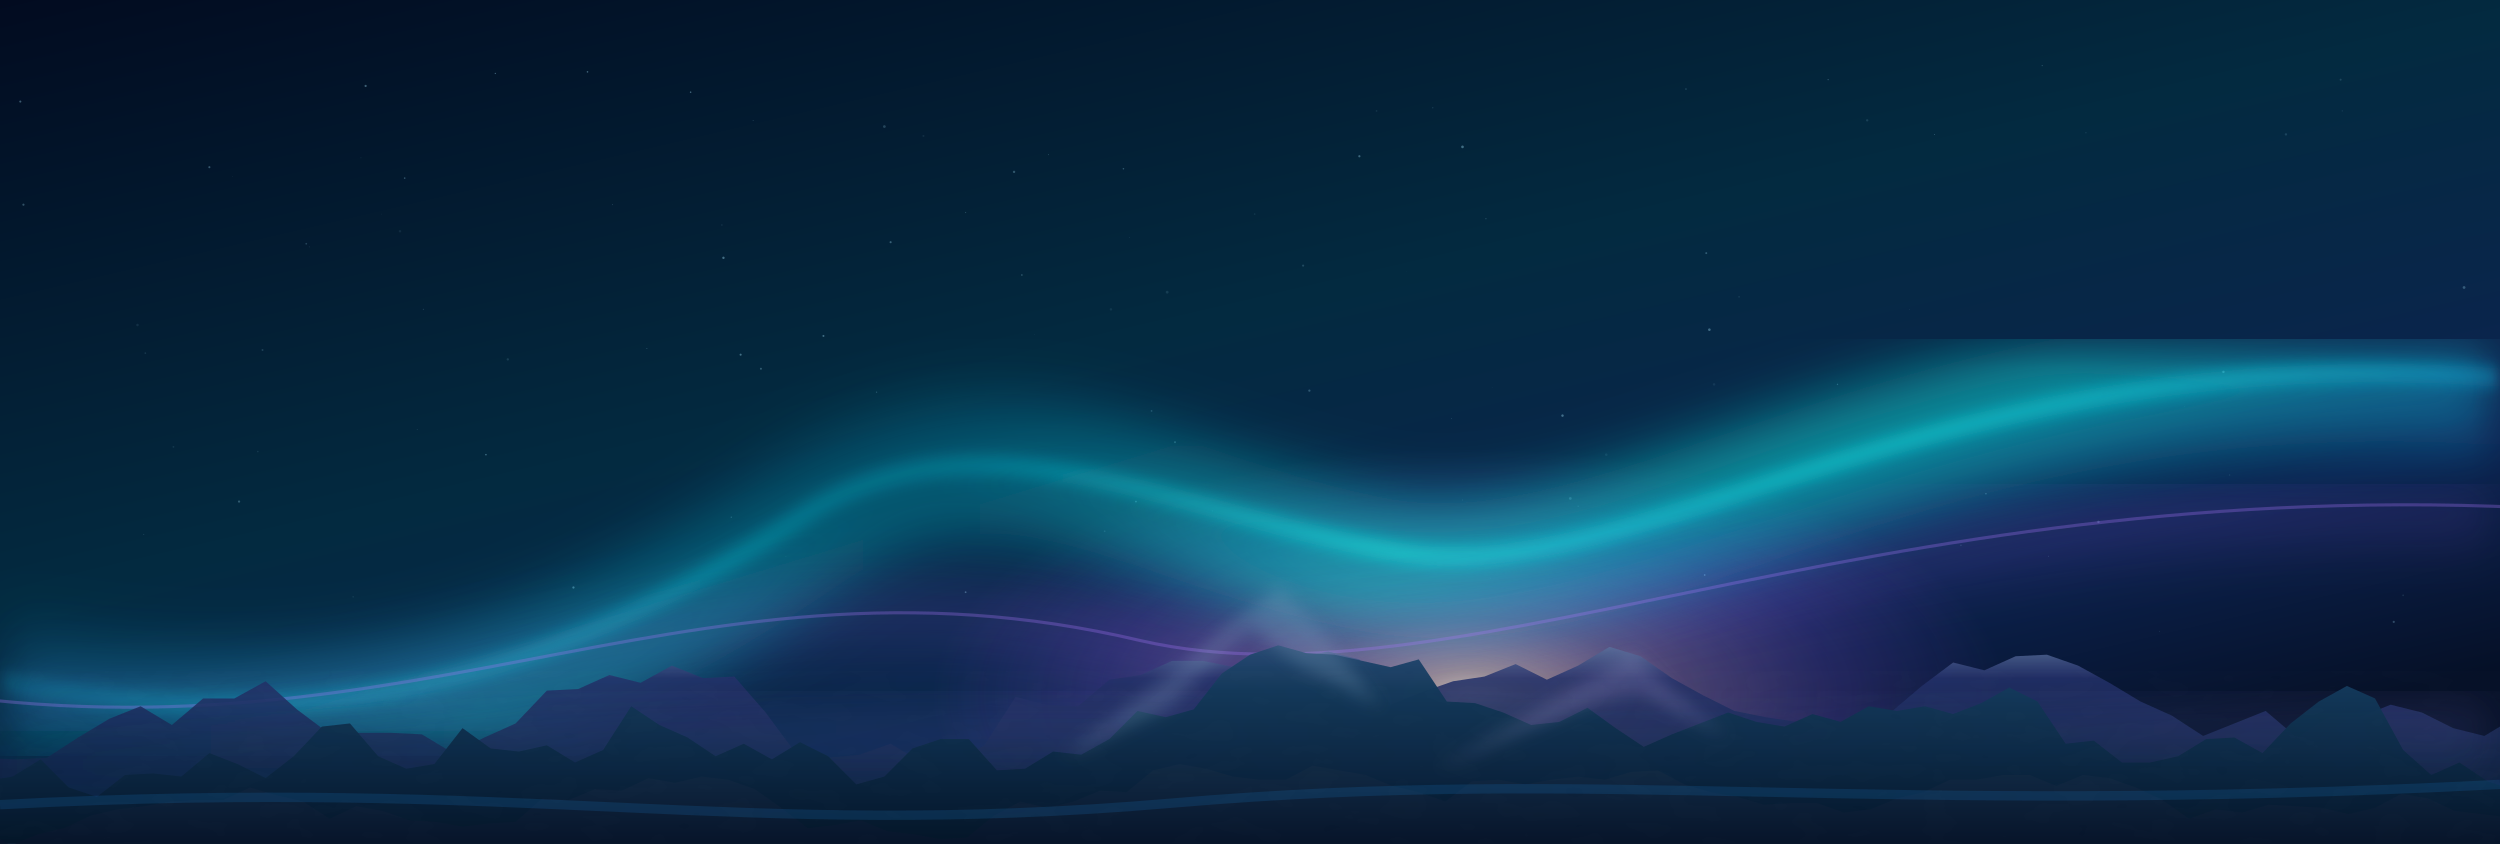
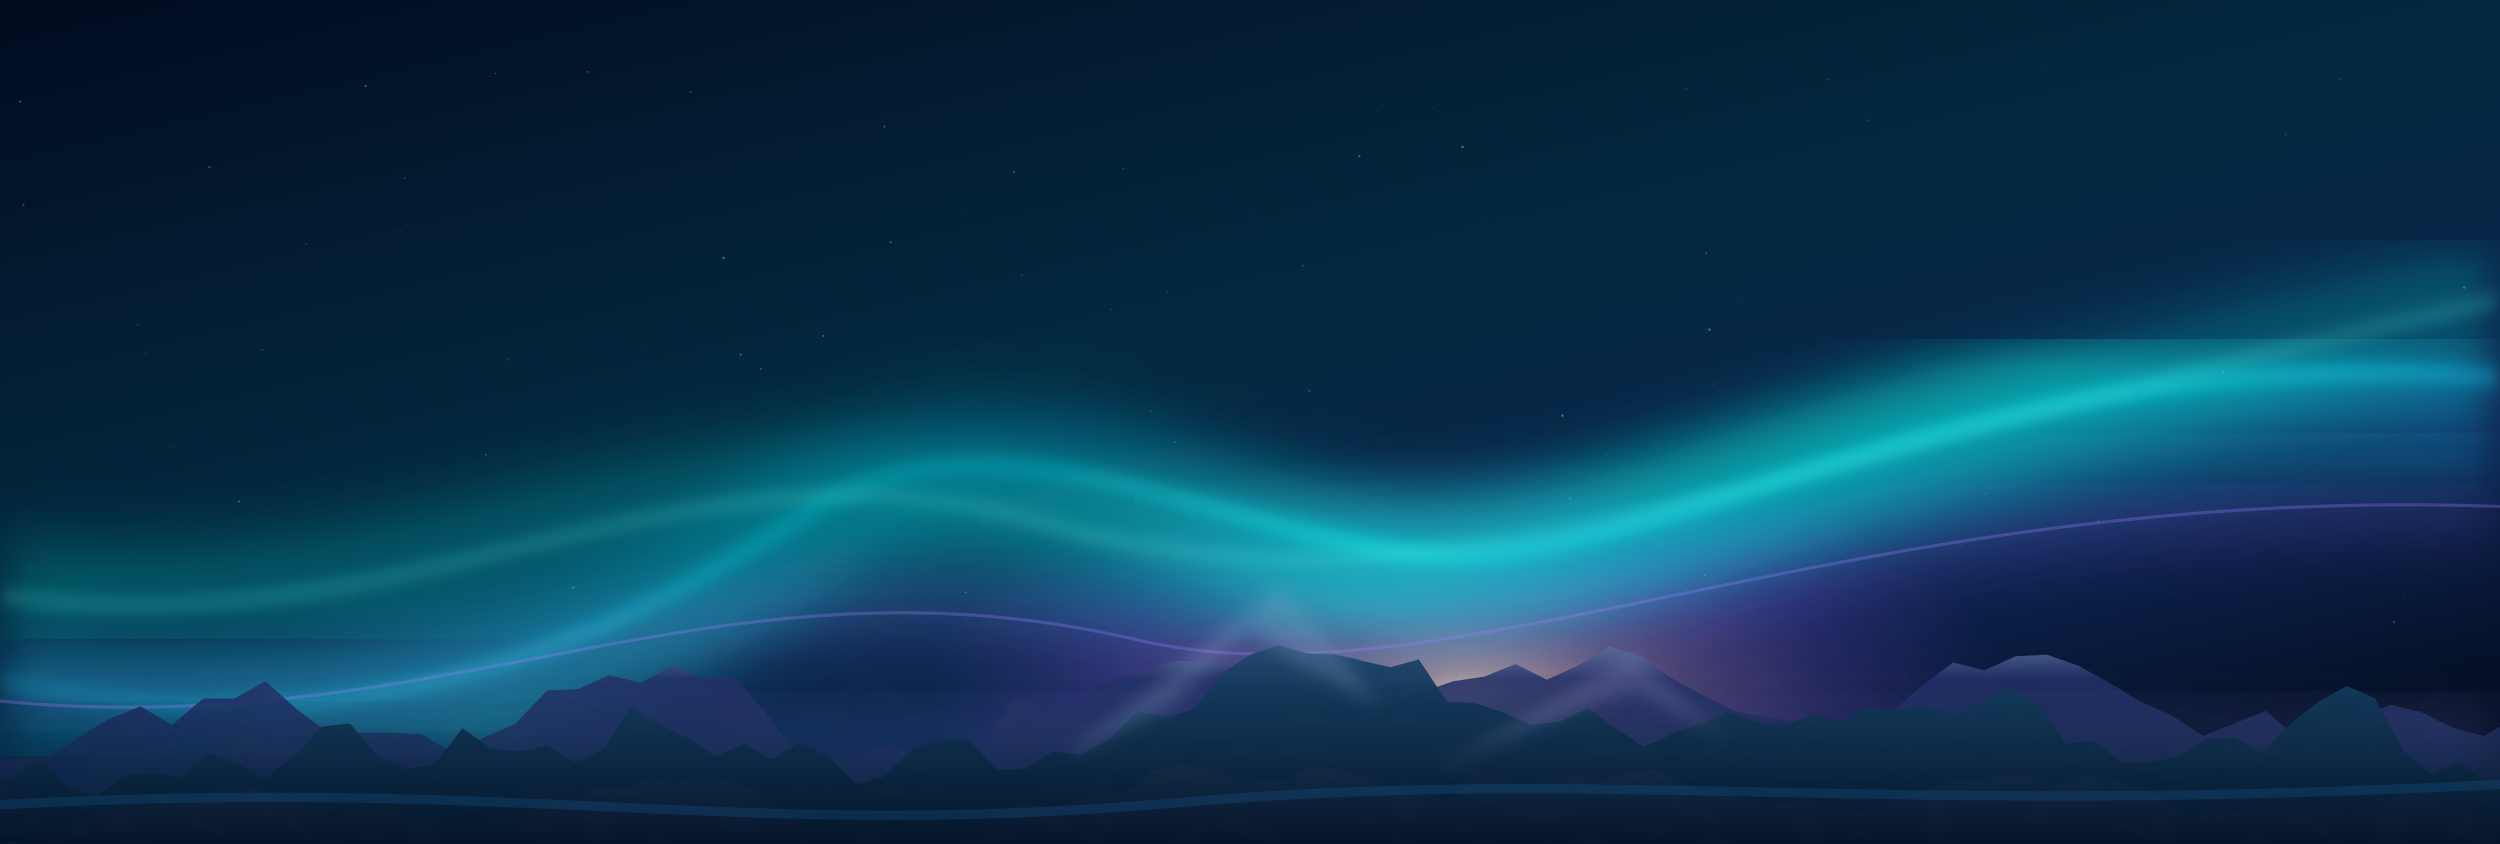
<svg xmlns="http://www.w3.org/2000/svg" viewBox="0 0 1600 540" width="1600" height="540" preserveAspectRatio="xMidYMax slice" role="img" aria-label="Cinematic cyan aurora over a layered twilight mountain skyline">
  <defs>
    <linearGradient id="sky" x1="0" y1="0" x2=".7" y2="1">
      <stop stop-color="#020b20" />
      <stop offset=".48" stop-color="#032a40" />
      <stop offset=".82" stop-color="#0c2350" />
      <stop offset="1" stop-color="#051027" />
    </linearGradient>
    <radialGradient id="sun" cx=".5" cy=".5" r=".5">
      <stop stop-color="#fff1d0" stop-opacity=".9" />
      <stop offset=".1" stop-color="#ffd2b7" stop-opacity=".68" />
      <stop offset=".32" stop-color="#f4a8c9" stop-opacity=".38" />
      <stop offset=".7" stop-color="#a95afa" stop-opacity=".17" />
      <stop offset="1" stop-color="#a34df3" stop-opacity="0" />
    </radialGradient>
    <linearGradient id="aura" x1="0" y1=".3" x2="1" y2=".7">
      <stop stop-color="#04a9ff" stop-opacity="0" />
      <stop offset=".26" stop-color="#09dafa" stop-opacity=".28" />
      <stop offset=".56" stop-color="#09fff0" stop-opacity=".83" />
      <stop offset=".78" stop-color="#0db7ff" stop-opacity=".52" />
      <stop offset="1" stop-color="#9954f5" stop-opacity="0" />
    </linearGradient>
    <linearGradient id="mountFar" x1="0" y1="0" x2="0" y2="1">
      <stop stop-color="#596e9b" />
      <stop offset=".14" stop-color="#222f68" />
      <stop offset=".55" stop-color="#102345" />
      <stop offset="1" stop-color="#031a32" />
    </linearGradient>
    <linearGradient id="mountMid" x1="0" y1="0" x2="0" y2="1">
      <stop stop-color="#284a73" />
      <stop offset=".2" stop-color="#113759" />
      <stop offset=".85" stop-color="#031428" />
    </linearGradient>
    <linearGradient id="mountFront" x1="0" y1="0" x2="0" y2="1">
      <stop stop-color="#102944" />
      <stop offset="1" stop-color="#020b1e" />
    </linearGradient>
    <linearGradient id="mist" x1="0" y1="0" x2="0" y2="1">
      <stop stop-color="#b669d9" stop-opacity=".36" />
      <stop offset=".5" stop-color="#087ab0" stop-opacity=".12" />
      <stop offset="1" stop-color="#03112a" stop-opacity="0" />
    </linearGradient>
    <filter id="soft">
      <feGaussianBlur stdDeviation="19" />
    </filter>
    <filter id="fine">
      <feGaussianBlur stdDeviation="5" />
    </filter>
    <filter id="texture">
      <feTurbulence type="fractalNoise" baseFrequency=".035 .08" numOctaves="2" seed="7" />
      <feColorMatrix type="saturate" values="0" />
      <feComponentTransfer>
        <feFuncA type="linear" slope=".10" />
      </feComponentTransfer>
    </filter>
  </defs>
  <path fill="url(#sky)" d="M0 0H1600V540H0z" />
  <g>
    <circle cx="1079" cy="57" r="0.64" fill="#a9e9ff" opacity="0.12" />
    <circle cx="111" cy="286" r="0.59" fill="#a9e9ff" opacity="0.10" />
    <circle cx="566" cy="81" r="0.88" fill="#a9e9ff" opacity="0.20" />
    <circle cx="727" cy="321" r="0.58" fill="#a9e9ff" opacity="0.27" />
    <circle cx="414" cy="223" r="0.30" fill="#a9e9ff" opacity="0.28" />
    <circle cx="900" cy="174" r="0.15" fill="#a9e9ff" opacity="0.13" />
    <circle cx="196" cy="156" r="0.57" fill="#a9e9ff" opacity="0.20" />
    <circle cx="1427" cy="304" r="0.33" fill="#a9e9ff" opacity="0.19" />
    <circle cx="1238" cy="86" r="0.27" fill="#a9e9ff" opacity="0.40" />
    <circle cx="737" cy="263" r="0.58" fill="#a9e9ff" opacity="0.19" />
    <circle cx="311" cy="291" r="0.51" fill="#a9e9ff" opacity="0.38" />
    <circle cx="838" cy="250" r="0.72" fill="#a9e9ff" opacity="0.25" />
    <circle cx="618" cy="136" r="0.37" fill="#a9e9ff" opacity="0.22" />
    <circle cx="153" cy="321" r="0.71" fill="#a9e9ff" opacity="0.27" />
    <circle cx="88" cy="208" r="0.81" fill="#a9e9ff" opacity="0.09" />
    <circle cx="463" cy="165" r="0.76" fill="#a9e9ff" opacity="0.39" />
    <circle cx="165" cy="289" r="0.50" fill="#a9e9ff" opacity="0.11" />
    <circle cx="747" cy="187" r="0.90" fill="#a9e9ff" opacity="0.11" />
    <circle cx="1499" cy="71" r="0.26" fill="#a9e9ff" opacity="0.28" />
    <circle cx="325" cy="230" r="0.74" fill="#a9e9ff" opacity="0.13" />
    <circle cx="936" cy="94" r="0.86" fill="#a9e9ff" opacity="0.37" />
    <circle cx="92" cy="342" r="0.30" fill="#a9e9ff" opacity="0.19" />
    <circle cx="1010" cy="324" r="0.36" fill="#a9e9ff" opacity="0.19" />
    <circle cx="267" cy="275" r="0.23" fill="#a9e9ff" opacity="0.26" />
    <circle cx="1532" cy="398" r="0.70" fill="#a9e9ff" opacity="0.25" />
    <circle cx="1028" cy="291" r="0.82" fill="#a9e9ff" opacity="0.08" />
    <circle cx="482" cy="77" r="0.23" fill="#a9e9ff" opacity="0.37" />
    <circle cx="1255" cy="349" r="0.52" fill="#a9e9ff" opacity="0.14" />
    <circle cx="1000" cy="266" r="0.79" fill="#a9e9ff" opacity="0.37" />
    <circle cx="168" cy="224" r="0.61" fill="#a9e9ff" opacity="0.17" />
    <circle cx="474" cy="227" r="0.66" fill="#a9e9ff" opacity="0.38" />
    <circle cx="271" cy="198" r="0.42" fill="#a9e9ff" opacity="0.14" />
    <circle cx="134" cy="107" r="0.66" fill="#a9e9ff" opacity="0.31" />
    <circle cx="392" cy="131" r="0.27" fill="#a9e9ff" opacity="0.27" />
    <circle cx="1538" cy="381" r="0.56" fill="#a9e9ff" opacity="0.12" />
    <circle cx="1222" cy="198" r="0.17" fill="#a9e9ff" opacity="0.26" />
    <circle cx="1170" cy="51" r="0.35" fill="#a9e9ff" opacity="0.38" />
    <circle cx="954" cy="370" r="0.16" fill="#a9e9ff" opacity="0.39" />
    <circle cx="723" cy="152" r="0.20" fill="#a9e9ff" opacity="0.22" />
    <circle cx="231" cy="101" r="0.24" fill="#a9e9ff" opacity="0.16" />
    <circle cx="1092" cy="162" r="0.62" fill="#a9e9ff" opacity="0.27" />
    <circle cx="376" cy="46" r="0.53" fill="#a9e9ff" opacity="0.38" />
    <circle cx="870" cy="100" r="0.70" fill="#a9e9ff" opacity="0.35" />
    <circle cx="1343" cy="334" r="0.79" fill="#a9e9ff" opacity="0.21" />
    <circle cx="929" cy="268" r="0.20" fill="#a9e9ff" opacity="0.40" />
    <circle cx="951" cy="140" r="0.35" fill="#a9e9ff" opacity="0.29" />
    <circle cx="719" cy="108" r="0.51" fill="#a9e9ff" opacity="0.27" />
    <circle cx="226" cy="382" r="0.39" fill="#a9e9ff" opacity="0.15" />
    <circle cx="654" cy="176" r="0.50" fill="#a9e9ff" opacity="0.30" />
    <circle cx="442" cy="59" r="0.50" fill="#a9e9ff" opacity="0.40" />
    <circle cx="1005" cy="319" r="0.90" fill="#a9e9ff" opacity="0.19" />
    <circle cx="1463" cy="86" r="0.75" fill="#a9e9ff" opacity="0.14" />
    <circle cx="487" cy="236" r="0.64" fill="#a9e9ff" opacity="0.27" />
    <circle cx="1382" cy="404" r="0.23" fill="#a9e9ff" opacity="0.23" />
    <circle cx="955" cy="248" r="0.19" fill="#a9e9ff" opacity="0.09" />
    <circle cx="662" cy="214" r="0.26" fill="#a9e9ff" opacity="0.07" />
    <circle cx="591" cy="87" r="0.64" fill="#a9e9ff" opacity="0.08" />
    <circle cx="1176" cy="246" r="0.45" fill="#a9e9ff" opacity="0.24" />
    <circle cx="1195" cy="77" r="0.74" fill="#a9e9ff" opacity="0.13" />
    <circle cx="149" cy="113" r="0.15" fill="#a9e9ff" opacity="0.30" />
    <circle cx="776" cy="327" r="0.18" fill="#a9e9ff" opacity="0.33" />
    <circle cx="1398" cy="260" r="0.18" fill="#a9e9ff" opacity="0.16" />
    <circle cx="244" cy="137" r="0.16" fill="#a9e9ff" opacity="0.27" />
    <circle cx="671" cy="99" r="0.28" fill="#a9e9ff" opacity="0.30" />
    <circle cx="198" cy="158" r="0.33" fill="#a9e9ff" opacity="0.11" />
    <circle cx="1091" cy="368" r="0.54" fill="#a9e9ff" opacity="0.39" />
    <circle cx="618" cy="379" r="0.59" fill="#a9e9ff" opacity="0.33" />
    <circle cx="1094" cy="211" r="0.84" fill="#a9e9ff" opacity="0.35" />
    <circle cx="256" cy="148" r="0.77" fill="#a9e9ff" opacity="0.08" />
    <circle cx="1271" cy="316" r="0.48" fill="#a9e9ff" opacity="0.30" />
    <circle cx="527" cy="215" r="0.64" fill="#a9e9ff" opacity="0.36" />
    <circle cx="1307" cy="42" r="0.35" fill="#a9e9ff" opacity="0.27" />
    <circle cx="1097" cy="246" r="0.79" fill="#a9e9ff" opacity="0.08" />
    <circle cx="1423" cy="238" r="0.78" fill="#a9e9ff" opacity="0.28" />
    <circle cx="1577" cy="184" r="0.89" fill="#a9e9ff" opacity="0.28" />
    <circle cx="317" cy="47" r="0.41" fill="#a9e9ff" opacity="0.38" />
    <circle cx="1311" cy="356" r="0.28" fill="#a9e9ff" opacity="0.22" />
    <circle cx="803" cy="137" r="0.52" fill="#a9e9ff" opacity="0.09" />
    <circle cx="468" cy="331" r="0.39" fill="#a9e9ff" opacity="0.29" />
    <circle cx="752" cy="283" r="0.64" fill="#a9e9ff" opacity="0.21" />
    <circle cx="834" cy="170" r="0.67" fill="#a9e9ff" opacity="0.18" />
    <circle cx="1335" cy="85" r="0.31" fill="#a9e9ff" opacity="0.23" />
    <circle cx="1498" cy="51" r="0.63" fill="#a9e9ff" opacity="0.15" />
    <circle cx="561" cy="251" r="0.45" fill="#a9e9ff" opacity="0.21" />
    <circle cx="649" cy="110" r="0.75" fill="#a9e9ff" opacity="0.27" />
    <circle cx="917" cy="69" r="0.31" fill="#a9e9ff" opacity="0.26" />
    <circle cx="259" cy="114" r="0.52" fill="#a9e9ff" opacity="0.30" />
    <circle cx="711" cy="198" r="0.78" fill="#a9e9ff" opacity="0.08" />
    <circle cx="881" cy="71" r="0.56" fill="#a9e9ff" opacity="0.09" />
    <circle cx="1113" cy="190" r="0.40" fill="#a9e9ff" opacity="0.18" />
    <circle cx="936" cy="320" r="0.37" fill="#a9e9ff" opacity="0.12" />
    <circle cx="93" cy="226" r="0.55" fill="#a9e9ff" opacity="0.12" />
    <circle cx="503" cy="356" r="0.18" fill="#a9e9ff" opacity="0.24" />
    <circle cx="462" cy="144" r="0.48" fill="#a9e9ff" opacity="0.11" />
    <circle cx="13" cy="65" r="0.66" fill="#a9e9ff" opacity="0.34" />
    <circle cx="15" cy="131" r="0.69" fill="#a9e9ff" opacity="0.28" />
    <circle cx="234" cy="55" r="0.71" fill="#a9e9ff" opacity="0.35" />
    <circle cx="570" cy="155" r="0.67" fill="#a9e9ff" opacity="0.32" />
    <circle cx="367" cy="376" r="0.72" fill="#a9e9ff" opacity="0.36" />
    <circle cx="707" cy="340" r="0.55" fill="#a9e9ff" opacity="0.13" />
  </g>
  <ellipse cx="940" cy="445" rx="345" ry="158" fill="url(#sun)" opacity=".84" />
  <path d="M-130 408 C180 510 340 455 515 337 C640 252 725 329 868 359 C1060 405 1240 180 1715 255" stroke="url(#aura)" stroke-width="85" fill="none" opacity=".58" filter="url(#soft)" />
  <path d="M-130 402 C170 500 350 438 520 326 C630 260 750 327 887 352 C1060 388 1270 179 1715 256" stroke="url(#aura)" stroke-width="12" fill="none" opacity=".55" filter="url(#fine)" />
  <path d="M-100 435 C250 510 430 340 730 411 C940 460 1220 290 1680 329" stroke="#ae5cfd" stroke-width="36" fill="none" opacity=".16" filter="url(#soft)" />
  <path d="M-100 433 C250 508 430 339 730 410 C940 458 1220 290 1680 329" stroke="#a974fa" stroke-width="2" fill="none" opacity=".3" />
+   <path d="M-80 365 C240 450 410 260 670 335 S1140 285 1680 175" fill="none" stroke="#00e9e1" stroke-width="72" opacity=".24" filter="url(#soft)" />
+   <path d="M-80 365 C240 450 410 260 670 335 S1140 285 1680 175" fill="none" stroke="#6bfff3" stroke-width="4" opacity=".38" filter="url(#fine)" />
+   <path d="M-70 421 C250 475 420 340 700 385 S1250 268 1690 295" fill="none" stroke="#32d6ff" stroke-width="32" opacity=".20" filter="url(#soft)" />
  <path d="M-10,485 L10,486 L30,485 L50,472 L70,460 L90,452 L110,464 L130,447 L150,447 L170,436 L190,454 L210,469 L230,469 L250,469 L270,470 L290,482 L310,472 L330,463 L350,442 L370,441 L390,432 L410,437 L430,426 L450,434 L470,433 L490,456 L510,483 L530,485 L550,483 L570,476 L590,488 L610,488 L630,477 L650,446 L670,451 L690,452 L710,435 L730,432 L750,423 L770,423 L790,427 L810,426 L830,421 L850,417 L870,422 L890,451 L910,443 L930,436 L950,433 L970,425 L990,435 L1010,426 L1030,414 L1050,420 L1070,434 L1090,445 L1110,455 L1130,459 L1150,462 L1170,472 L1190,468 L1210,456 L1230,439 L1250,424 L1270,429 L1290,420 L1310,419 L1330,426 L1350,437 L1370,449 L1390,458 L1410,471 L1430,463 L1450,455 L1470,472 L1490,459 L1510,459 L1530,451 L1550,456 L1570,466 L1590,471 L1610,459 L1610 560 L-10 560Z" fill="url(#mountFar)" opacity=".86" />
  <path d="M0 482 C370 458 620 448 865 461 S1390 452 1600 450 L1600 526 0 526Z" fill="url(#mist)" filter="url(#soft)" opacity=".73" />
  <path d="M-10,500 L8,497 L26,486 L44,504 L62,510 L80,496 L98,495 L116,497 L134,482 L152,489 L170,498 L188,484 L206,465 L224,463 L242,484 L260,492 L278,489 L296,466 L314,479 L332,481 L350,477 L368,488 L386,480 L404,452 L422,464 L440,472 L458,484 L476,476 L494,486 L512,475 L530,484 L548,502 L566,497 L584,479 L602,473 L620,473 L638,493 L656,492 L674,481 L692,483 L710,473 L728,455 L746,459 L764,454 L782,431 L800,419 L818,413 L836,418 L854,419 L872,423 L890,427 L908,422 L926,449 L944,450 L962,456 L980,464 L998,462 L1016,453 L1034,466 L1052,478 L1070,470 L1088,463 L1106,456 L1124,462 L1142,465 L1160,457 L1178,462 L1196,452 L1214,455 L1232,452 L1250,457 L1268,450 L1286,440 L1304,449 L1322,476 L1340,474 L1358,488 L1376,488 L1394,484 L1412,473 L1430,472 L1448,482 L1466,463 L1484,449 L1502,439 L1520,447 L1538,480 L1556,496 L1574,488 L1592,500 L1610,506 L1610 560 L-10 560Z" fill="url(#mountMid)" opacity=".98" />
  <path d="M-10,531 L7,541 L24,534 L41,530 L58,522 L75,518 L92,516 L109,513 L126,512 L143,512 L160,504 L177,509 L194,513 L211,524 L228,516 L245,519 L262,525 L279,526 L296,529 L313,527 L330,526 L347,511 L364,512 L381,505 L398,506 L415,498 L432,501 L449,497 L466,499 L483,505 L500,517 L517,530 L534,528 L551,525 L568,532 L585,534 L602,537 L619,536 L636,522 L653,513 L670,517 L687,513 L704,506 L721,507 L738,493 L755,489 L772,492 L789,497 L806,499 L823,499 L840,490 L857,493 L874,496 L891,503 L908,507 L925,513 L942,500 L959,499 L976,502 L993,499 L1010,497 L1027,499 L1044,494 L1061,493 L1078,502 L1095,507 L1112,510 L1129,515 L1146,514 L1163,514 L1180,520 L1197,518 L1214,511 L1231,507 L1248,499 L1265,499 L1282,496 L1299,496 L1316,503 L1333,496 L1350,498 L1367,504 L1384,512 L1401,524 L1418,518 L1435,520 L1452,515 L1469,516 L1486,517 L1503,521 L1520,517 L1537,508 L1554,511 L1571,519 L1588,521 L1605,523 L1610 560 L-10 560Z" fill="url(#mountFront)" />
  <path d="M680 485 819 375 846 404 884 452 831 426 800 401 748 453Z" fill="#95b8d3" opacity=".22" filter="url(#fine)" />
  <path d="M920 492 1045 418 1070 442 1106 472 1048 443 1023 448Z" fill="#c7b9ea" opacity=".18" filter="url(#fine)" />
  <path d="M0 515 C340 497 470 538 750 514 S1190 523 1600 502" stroke="#1463a8" stroke-width="6" fill="none" opacity=".24" />
  <rect x="0" y="440" width="1600" height="100" fill="#f0b9f2" filter="url(#texture)" opacity=".13" />
</svg>
